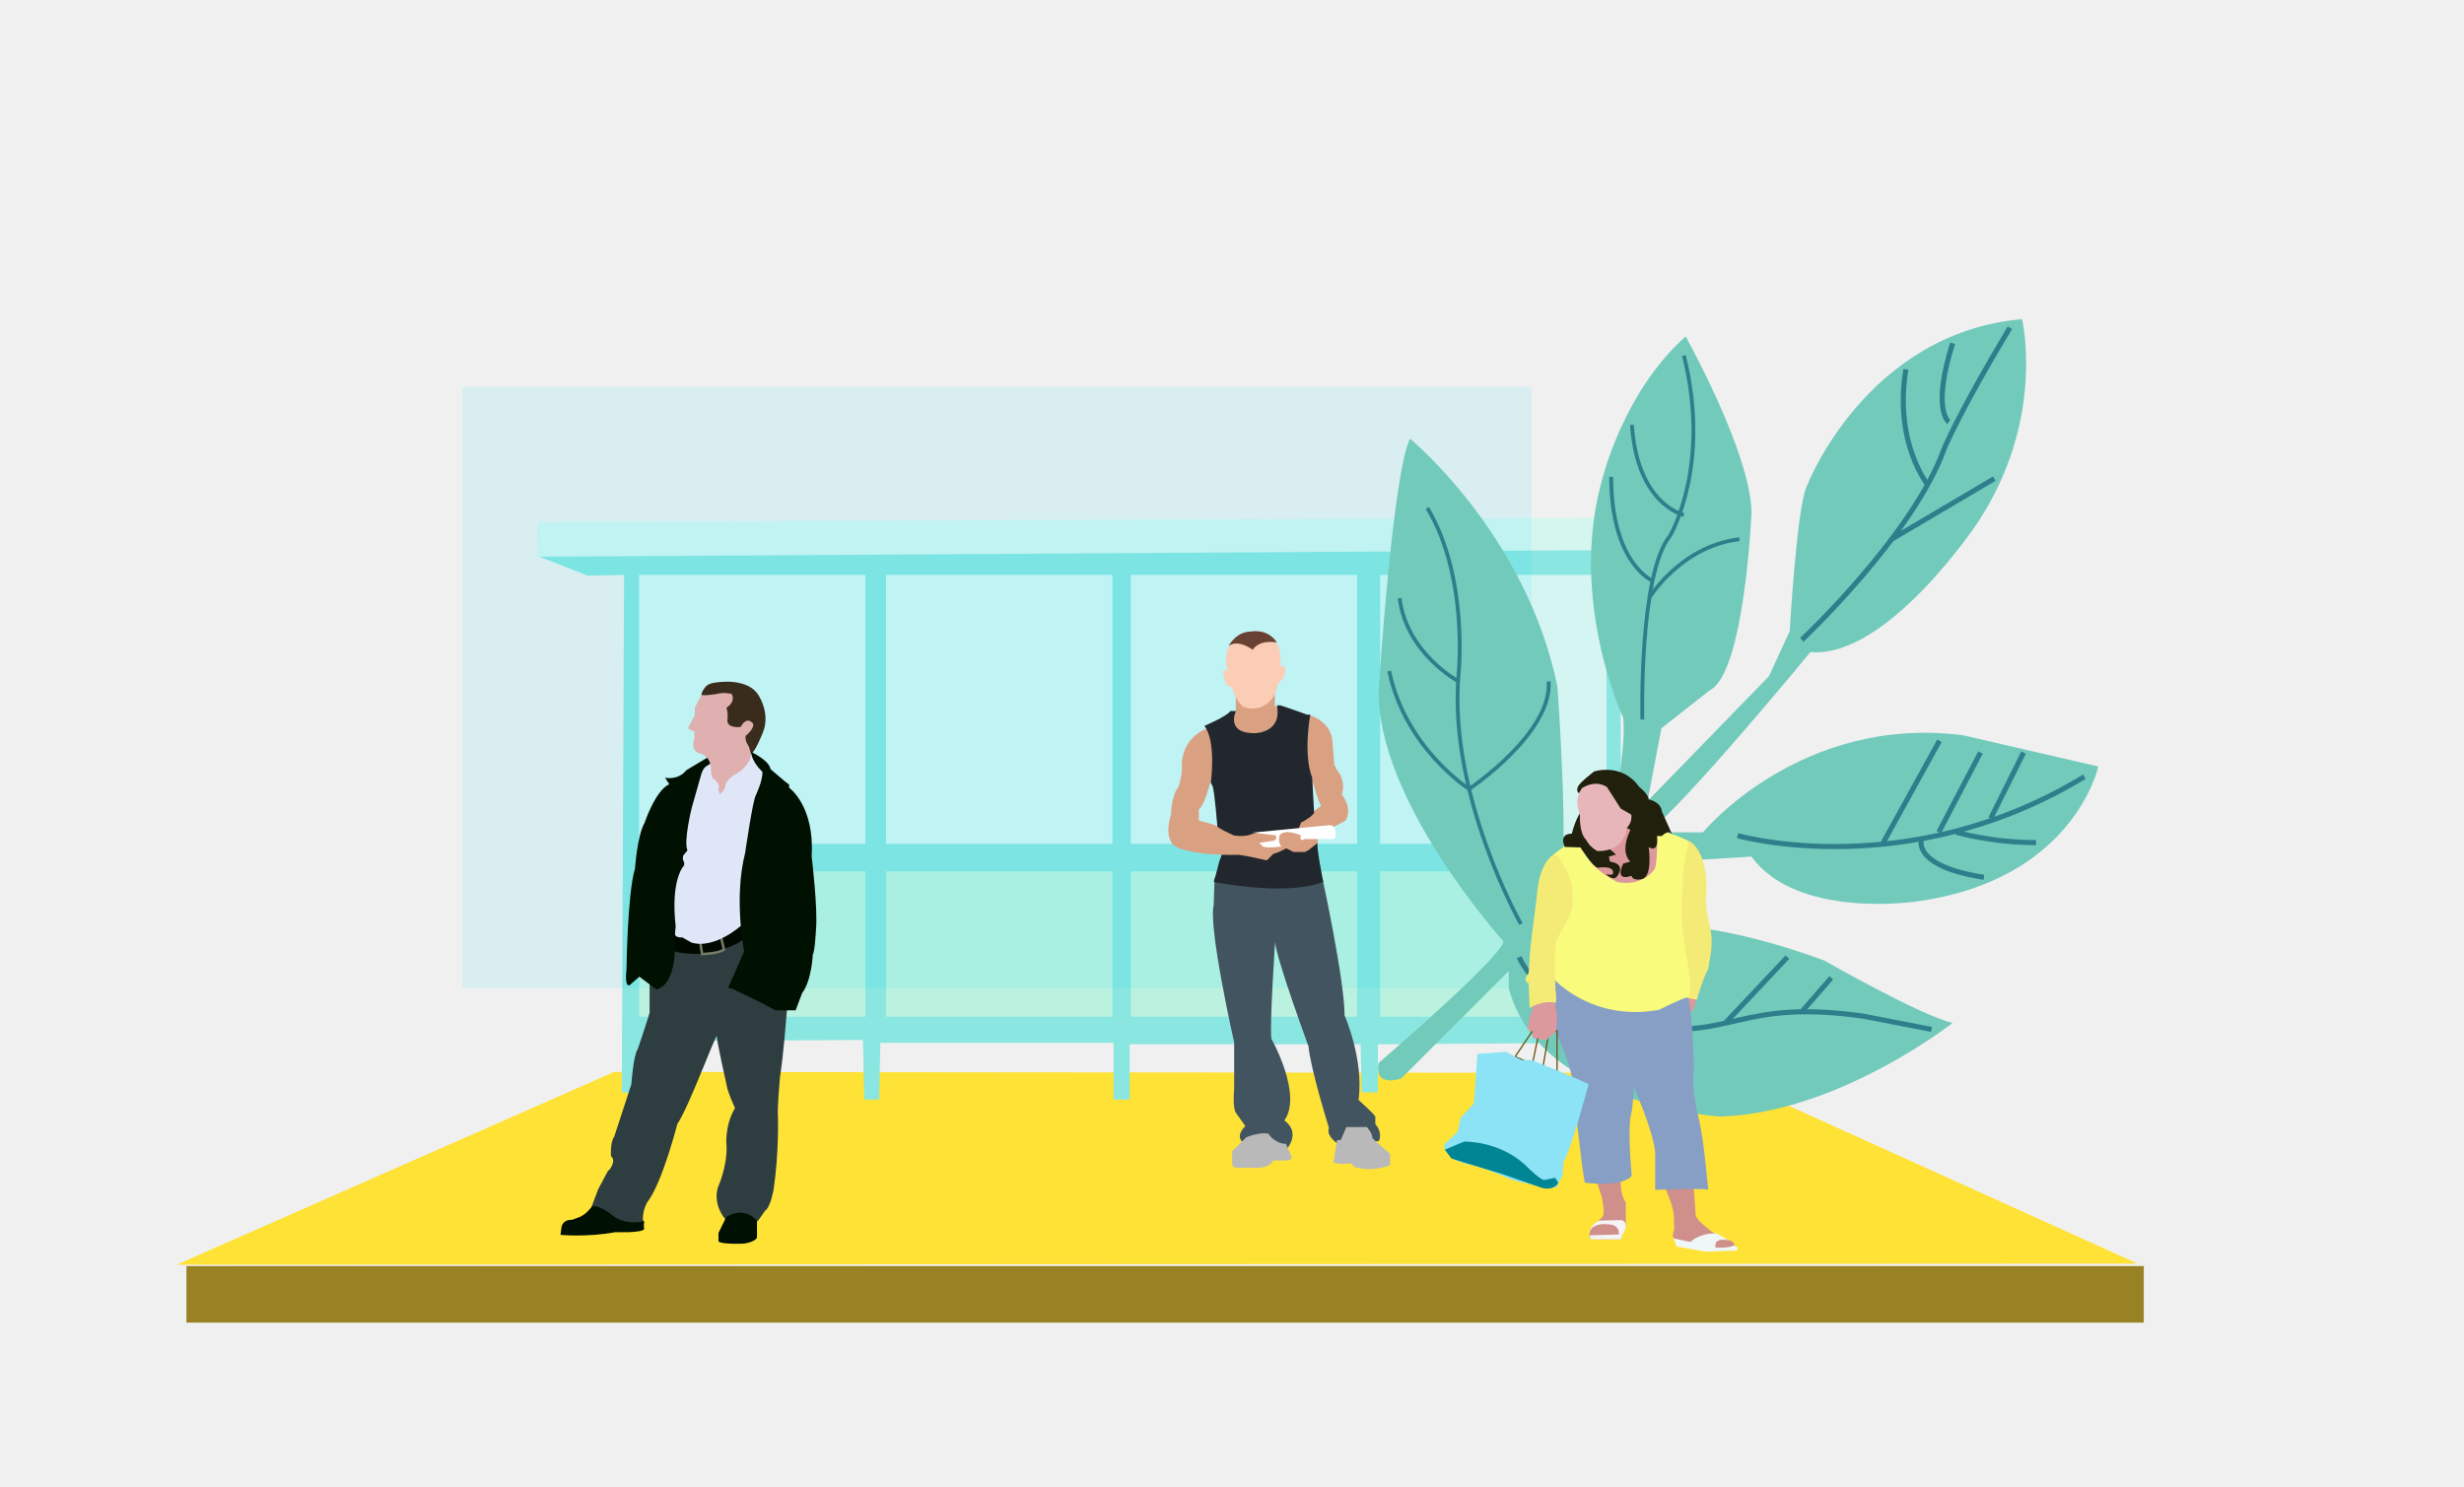
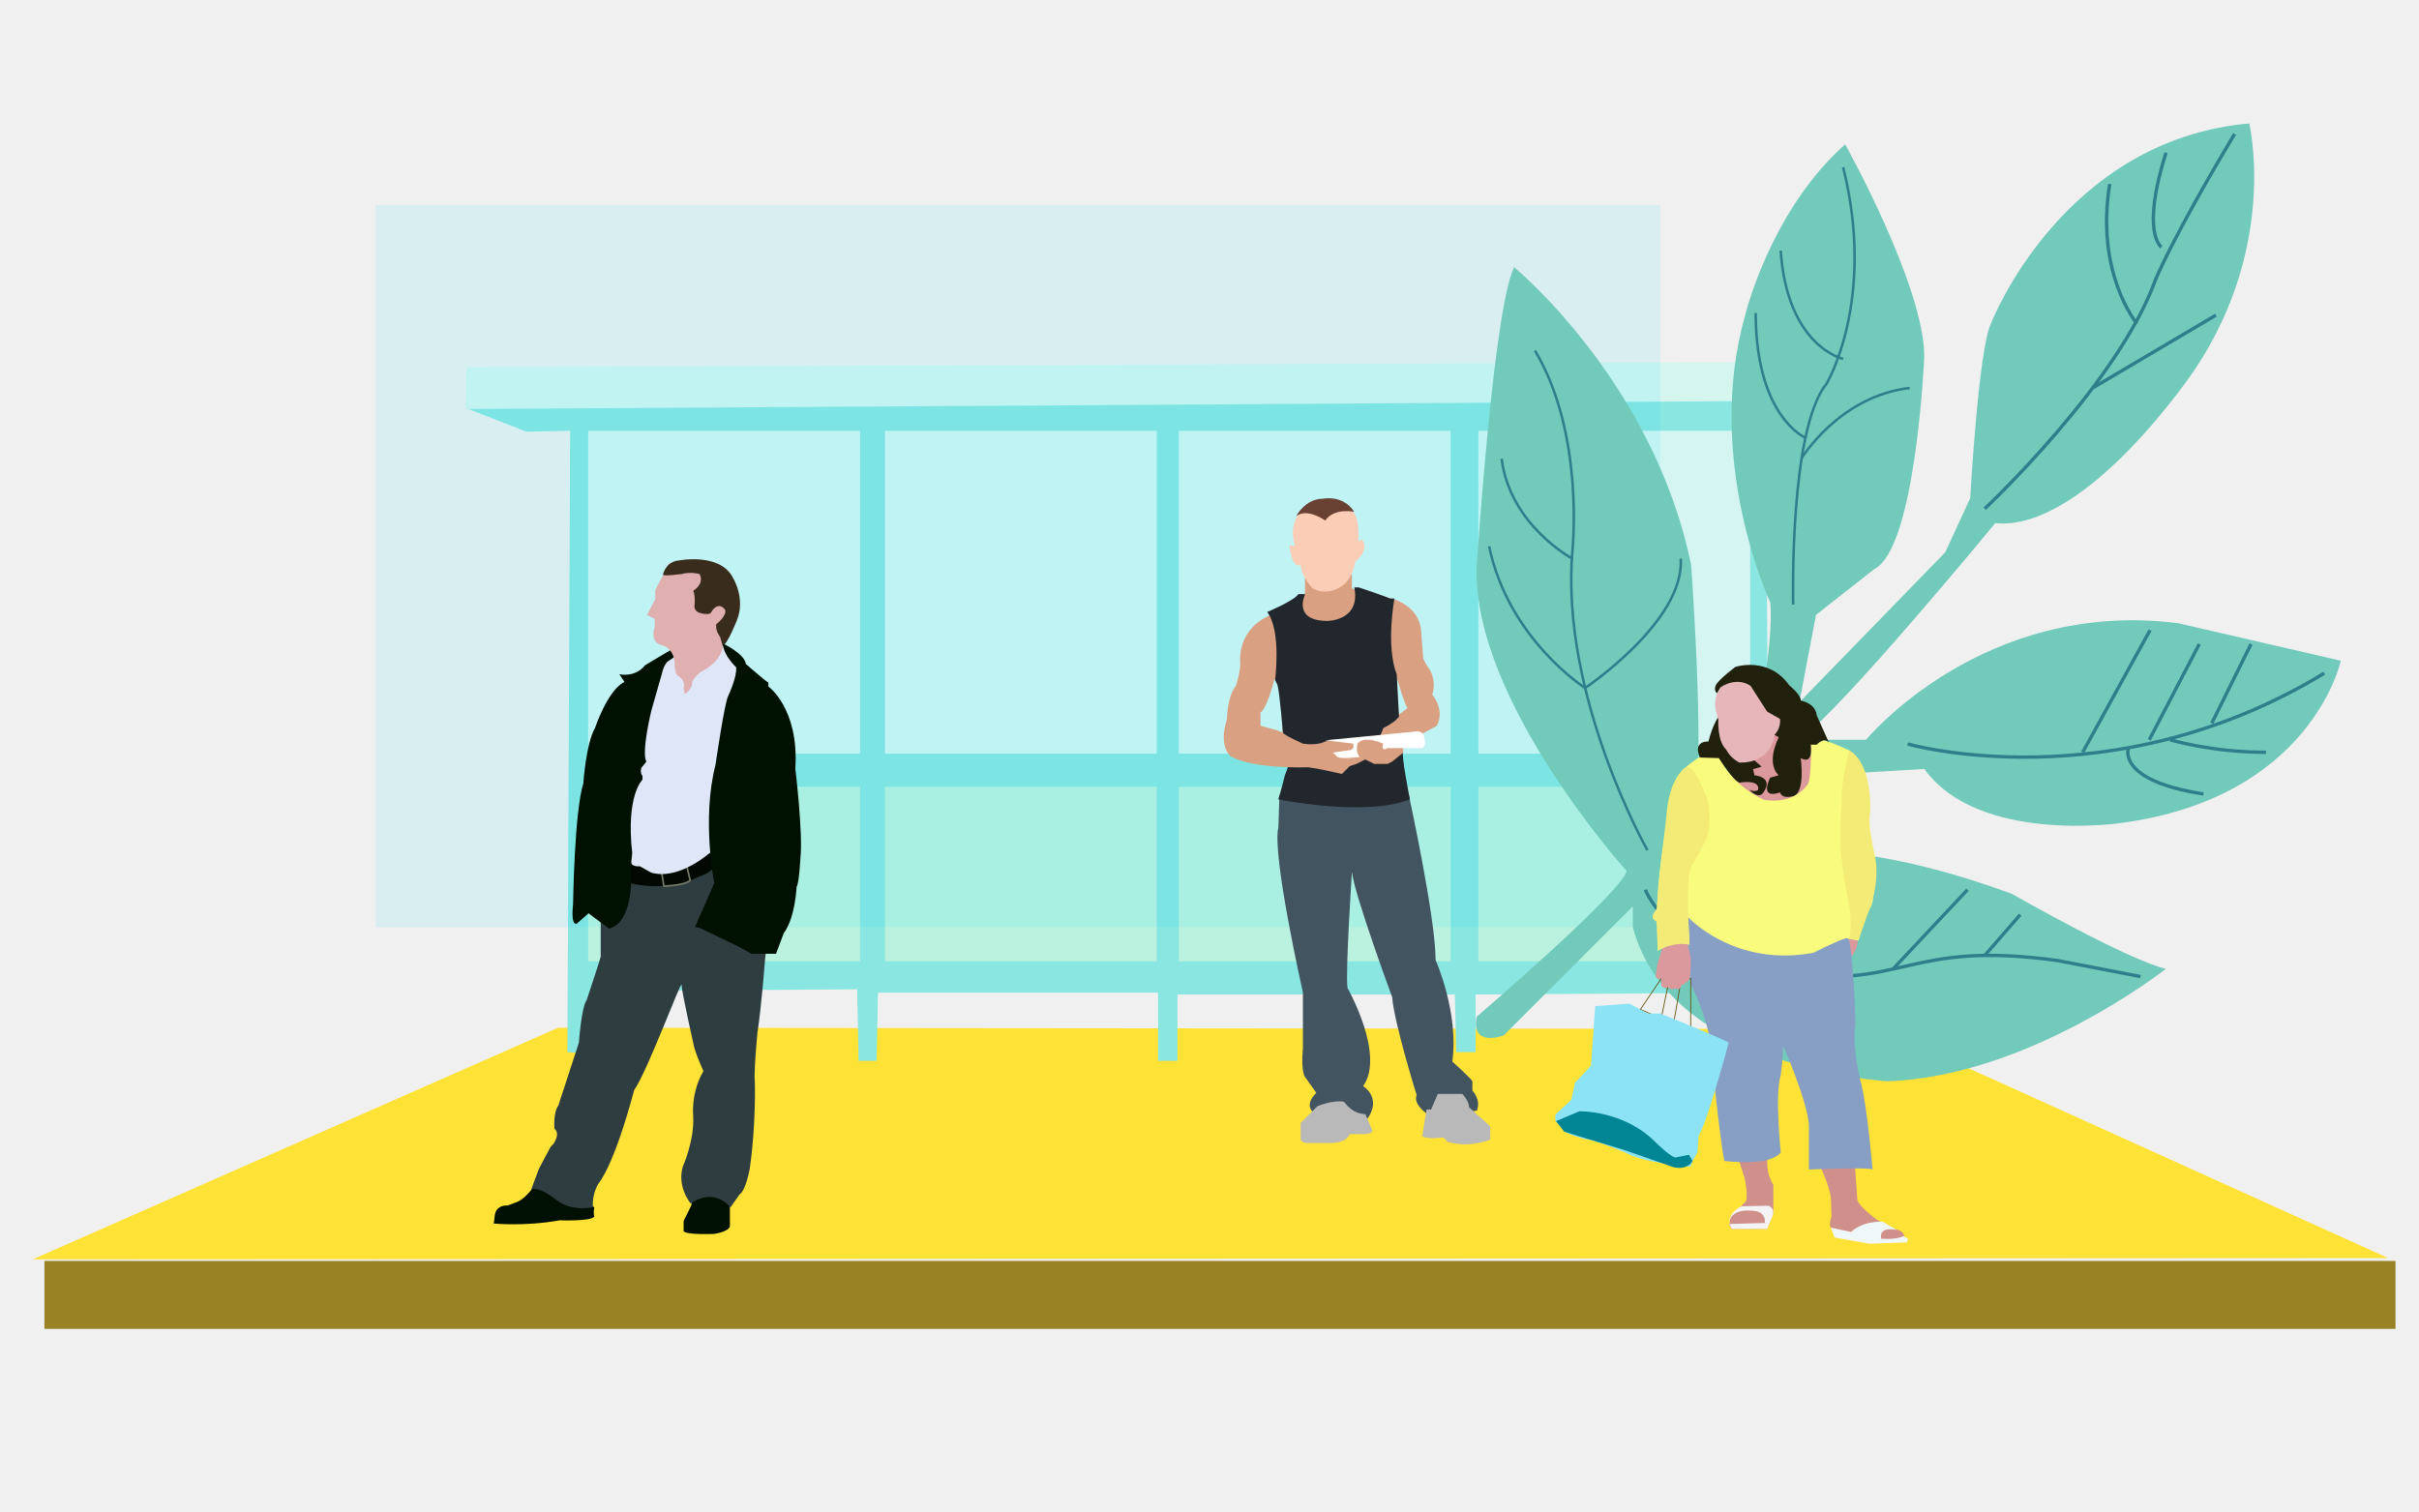
- <svg xmlns="http://www.w3.org/2000/svg" version="1.1" id="Layer_1" x="0px" y="0px" viewBox="0 0 1939 1170" style="enable-background:new 0 0 1939 1170;" xml:space="preserve">
+ <svg xmlns="http://www.w3.org/2000/svg" version="1.1" id="Layer_1" x="0px" y="0px" viewBox="0 0 2880 1800" style="enable-background:new 0 0 2880 1800;" xml:space="preserve">
  <style type="text/css">
- 	.st0{fill:#FFE236;}
- 	.st1{fill:#998223;}
- 	.st2{fill:#8AE6E0;}
- 	.st3{fill:#D5F5F3;}
- 	.st4{fill:#BBF2DF;}
- 	.st5{fill:#D5F5EF;}
- 	.st6{opacity:0.1;fill:#00DDFF;}
- 	.st7{fill:#72CABB;}
- 	.st8{fill:none;stroke:#2F7E8C;stroke-width:3;stroke-miterlimit:10;}
- 	.st9{fill:none;stroke:#2F7E8C;stroke-width:4;stroke-miterlimit:10;}
- 	.st10{fill:#425460;}
- 	.st11{fill:#21272D;}
- 	.st12{fill:#DAA082;}
- 	.st13{fill:#FCCDB6;}
- 	.st14{fill:#684133;}
- 	.st15{fill:#FFFFFF;}
- 	.st16{fill:#B9B9B9;}
- 	.st17{fill:#DC999D;}
- 	.st18{fill:#CF8F8B;}
- 	.st19{fill:#F4F3F6;}
- 	.st20{fill:#EFF7F8;}
- 	.st21{fill:#879FC4;}
- 	.st22{fill:none;stroke:#60510D;stroke-miterlimit:10;}
- 	.st23{fill:#F9FB7D;}
- 	.st24{fill:#20200C;}
- 	.st25{fill:#E7B6BA;}
- 	.st26{fill:#8BE3F5;}
- 	.st27{fill:#008595;}
- 	.st28{fill:#F3EB75;}
- 	.st29{fill:#001002;}
- 	.st30{fill:#2E3E40;}
- 	.st31{fill:#000800;}
- 	.st32{fill:none;stroke:#757B67;stroke-width:2;stroke-miterlimit:10;}
- 	.st33{fill:#DFE6F7;}
- 	.st34{fill:#001001;}
- 	.st35{fill:#E0AFAF;}
- 	.st36{fill:#392C1C;}
- 	.st37{fill:none;stroke:#0C0B01;stroke-miterlimit:10;}
- 	.st38{opacity:0.87;fill:#00DDFF;}
- 	.st39{fill:#8C8C8C;}
- 	.st40{fill:#4E2E7A;}
- 	.st41{fill:#F9B50F;}
- 	.st42{fill:#999999;}
- 	.st43{fill:#4FDB70;}
- 	.st44{fill:none;stroke:#F9B50F;stroke-width:5;stroke-miterlimit:10;}
- 	.st45{fill:#FC516A;}
- 	.st46{fill:#3A2227;}
- 	.st47{fill:none;stroke:#4E2E7A;stroke-width:3;stroke-miterlimit:10;}
- 	.st48{fill:#6B6B6B;}
- 	.st49{fill:#296D37;}
- 	.st50{fill:#AB8FD8;}
+ 	.st0{fill:none;stroke:#0C0B01;stroke-miterlimit:10;}
+ 	.st1{opacity:0.87;fill:#00DDFF;}
+ 	.st2{fill:#8C8C8C;}
+ 	.st3{fill:#FFFFFF;}
+ 	.st4{fill:#4E2E7A;}
+ 	.st5{fill:#F9B50F;}
+ 	.st6{fill:#999999;}
+ 	.st7{fill:#4FDB70;}
+ 	.st8{fill:none;stroke:#F9B50F;stroke-width:5;stroke-miterlimit:10;}
+ 	.st9{fill:#FC516A;}
+ 	.st10{fill:#3A2227;}
+ 	.st11{fill:none;stroke:#4E2E7A;stroke-width:3;stroke-miterlimit:10;}
+ 	.st12{fill:#6B6B6B;}
+ 	.st13{fill:#296D37;}
+ 	.st14{fill:#AB8FD8;}
+ 	.st15{fill:#FFE236;}
+ 	.st16{fill:#998223;}
+ 	.st17{fill:#8AE6E0;}
+ 	.st18{fill:#D5F5F3;}
+ 	.st19{fill:#BBF2DF;}
+ 	.st20{fill:#D5F5EF;}
+ 	.st21{opacity:0.1;fill:#00DDFF;}
+ 	.st22{fill:#72CABB;}
+ 	.st23{fill:none;stroke:#2F7E8C;stroke-width:3;stroke-miterlimit:10;}
+ 	.st24{fill:none;stroke:#2F7E8C;stroke-width:4;stroke-miterlimit:10;}
+ 	.st25{fill:#425460;}
+ 	.st26{fill:#21272D;}
+ 	.st27{fill:#DAA082;}
+ 	.st28{fill:#FCCDB6;}
+ 	.st29{fill:#684133;}
+ 	.st30{fill:#B9B9B9;}
+ 	.st31{fill:#DC999D;}
+ 	.st32{fill:#CF8F8B;}
+ 	.st33{fill:#F4F3F6;}
+ 	.st34{fill:#EFF7F8;}
+ 	.st35{fill:#879FC4;}
+ 	.st36{fill:none;stroke:#60510D;stroke-miterlimit:10;}
+ 	.st37{fill:#F9FB7D;}
+ 	.st38{fill:#20200C;}
+ 	.st39{fill:#E7B6BA;}
+ 	.st40{fill:#8BE3F5;}
+ 	.st41{fill:#008595;}
+ 	.st42{fill:#F3EB75;}
+ 	.st43{fill:#001002;}
+ 	.st44{fill:#2E3E40;}
+ 	.st45{fill:#000800;}
+ 	.st46{fill:none;stroke:#757B67;stroke-width:2;stroke-miterlimit:10;}
+ 	.st47{fill:#DFE6F7;}
+ 	.st48{fill:#001001;}
+ 	.st49{fill:#E0AFAF;}
+ 	.st50{fill:#392C1C;}
</style>
-   <polygon class="st0" points="1682.2,994.6 139,995.4 483.2,843.7 1350.5,844.5 " />
-   <rect x="146.7" y="996.5" class="st1" width="1540.3" height="44.5" />
  <g>
-     <polygon class="st2" points="423.4,413 1340.1,407.3 1340.1,432.5 1301.9,451.9 1274.7,451.9 1276.9,859.7 1266,859.7    1265.1,820.8 1084.3,821.9 1084.3,859.7 1071.6,859.7 1070.7,821.9 889,821.9 889,865.4 876.3,865.4 876.3,820.8 692.8,820.8    691.9,865.4 680.1,865.4 679.1,818.5 504.7,819.6 504.7,860.8 489.3,859.7 491.1,452.5 462.5,453.1 423,437.6  " />
-     <rect x="502.9" y="452.5" class="st3" width="178.1" height="211.6" />
-     <rect x="697.3" y="452.5" class="st3" width="178.1" height="211.6" />
-     <rect x="889.9" y="452.5" class="st3" width="178.1" height="211.6" />
-     <rect x="1086.1" y="452.5" class="st3" width="178.1" height="211.6" />
-     <rect x="502.9" y="685.8" class="st4" width="178.1" height="114.4" />
-     <rect x="697.3" y="685.8" class="st4" width="178.1" height="114.4" />
-     <rect x="889.9" y="685.8" class="st4" width="178.1" height="114.4" />
-     <rect x="1086.1" y="685.8" class="st4" width="178.1" height="114.4" />
-     <polygon class="st5" points="423.4,410.8 422.5,438.2 1340.1,432.5 1340.1,407.3  " />
-   </g>
-   <rect x="363.7" y="304.5" class="st6" width="841.5" height="473.4" />
-   <g>
-     <path class="st7" d="M1085,836.5c0,0,95.5-81.9,98.2-95.5c0,0-101-111.9-98.2-199.2c0,0,10.9-169.2,24.6-196.5   c0,0,91.4,75,116,195.1c0,0,10.9,150.1,0,158.3c0,0,27.3-21.8,40.9-40.9c0,0,13.6-65.5,10.9-92.8c0,0-43.7-92.8-16.4-188.3   c0,0,16.4-68.2,65.5-111.9c0,0,51.8,92.8,51.8,139.2c0,0-5.5,125.5-32.7,139.2l-38.2,30l-10.9,57.3l95.5-98.2l16.4-35.5   c0,0,5.5-98.2,13.6-114.6c0,0,46.4-120.1,169.2-131c0,0,19.1,79.1-35.5,161c0,0-70.9,106.4-131,101c0,0-101,122.8-128.3,141.9h43.7   c0,0,76.4-92.8,204.7-76.4l106.4,24.6c0,0-19.1,90.1-144.6,106.4c0,0-92.8,13.6-128.3-35.5l-90.1,5.5l-70.9,51.8l2.7,13.6   c0,0,60-46.4,215.6,10.9c0,0,76.4,43.7,101,49.1c0,0-90.1,70.9-182.8,73.7c0,0-141.9-8.2-166.5-101v-13.6l-84.6,84.6   C1102.7,848.8,1080.9,856.9,1085,836.5z" />
-     <path class="st8" d="M1196.9,727.3c0,0-57.3-101-49.1-196.5c0,0,8.2-76.4-24.6-131" />
-     <path class="st8" d="M1147.8,536.3c0,0-40.9-21.8-46.4-65.5" />
-     <path class="st8" d="M1093.2,528.1c12.6,60.8,62.9,92.9,62.9,92.9s65.4-43.8,62.6-84.7" />
-     <path class="st8" d="M1292.4,566.3c0,0-2.7-114.6,21.8-144.6c0,0,32.7-54.6,10.9-141.9" />
-     <path class="st8" d="M1325.1,405.3c0,0-36.6-7.7-40.9-70.9" />
-     <path class="st8" d="M1300.6,457.2c0,0-32.7-13.6-32.7-81.9" />
-     <path class="st8" d="M1297.7,470.8c0,0,24.7-40.9,71.1-46.4" />
-     <path class="st9" d="M1417.9,503.6c0,0,87.3-81.9,111.9-150.1c0,0,10.9-27.3,51.8-95.5" />
-     <path class="st9" d="M1517.5,382.1c0,0-27.3-32.7-17.7-91.4" />
-     <path class="st9" d="M1533.6,332.1c0,0-13.6-9.2,3-61.9" />
-     <line class="st9" x1="1488.6" y1="424.4" x2="1569.4" y2="376.7" />
-     <path class="st9" d="M1367.4,657.7c0,0,133.7,38.2,272.9-46.4" />
-     <line class="st9" x1="1482" y1="663.2" x2="1526.2" y2="583.1" />
-     <line class="st9" x1="1525.7" y1="655" x2="1558.5" y2="592.3" />
-     <line class="st9" x1="1592.4" y1="592.3" x2="1566.6" y2="644.1" />
-     <path class="st9" d="M1512.1,660.2c0,0-8.4,21.4,49.1,30.3" />
-     <path class="st9" d="M1539.4,655c0,0,27.3,8.2,62.8,8.2" />
-     <path class="st9" d="M1195.5,753.3c0,0,16.4,43.7,92.8,54.6s79.1-21.8,177.4-8.2l54.3,10.5" />
-     <line class="st9" x1="1357.7" y1="805.2" x2="1406.6" y2="753.3" />
-     <line class="st9" x1="1417.9" y1="796.3" x2="1441.1" y2="769.6" />
-   </g>
-   <g>
-     <path class="st10" d="M955.8,691.1h84.8c0,0,17.5,80.4,17.5,108.2c0,0,15.3,34.4,11,66.5c0,0,13.2,11.7,13.2,13.2v5.8   c0,0,5.8,5.8,2.9,13.2l-29.2,4.4c0,0-13.2-7.3-10.2-14.6c0,0-14.6-46.8-16.1-64.3c0,0-24.8-67.3-26.3-81.9c0,0-4.4,65.8-2.9,76   c0,0,24.8,43.9,10.2,64.3c0,0,14.6,8.8,0,24.9l-16.1-10.2l-16.1,2.9c0,0-7.3-4.4,1.5-13.2l-7.3-10.2c0,0-2.9-2.9-1.5-19v-36.6   c0,0-20.5-90.6-16.1-108.2L955.8,691.1z" />
-     <path class="st11" d="M962.4,669.2c0,0-1.5,5.8-2.9,8.8c0,0-2.9,11.7-4.4,16.1c0,0,57,11.7,86.2,0c0,0-5.8-29.2-4.4-30.7   L962.4,669.2z" />
-     <path class="st12" d="M1055.9,625.4c2.9-8.8-1.5-16.1-1.5-16.1c-1.5-1.5-4.4-7.3-4.4-7.3l-1.5-19c-1.5-16.1-19-20.5-19-20.5   l-21.9-5.8c-4.4,0-4.4-1.5-4.4-1.5v-8.8l-30.7,1.5v11.7l-2.9,2.9l-21.9,11.7c-20.5,10.2-17.5,30.7-17.5,30.7   c0,5.8-2.9,14.6-2.9,14.6c-5.8,7.3-5.8,21.9-5.8,21.9c-5.8,17.5,2.2,24.1,2.2,24.1c14.6,8.8,51.2,7.3,51.2,7.3l8.8,1.5l13.2,2.9   l5.1-5.1l4.4-1.5l5.8-2.9l5.8,2.9h8.8l2.9-1.5l7.3-5.8v-5.8l21.9-11.7C1064.7,635.6,1055.9,625.4,1055.9,625.4z M943.4,645.8v-2.9   V637c4.4-2.9,8.8-20.5,8.8-20.5s1.5-4.4,2.9,1.5c1.5,5.8,2.9,32.2,2.9,32.2C955.1,648.7,943.4,645.8,943.4,645.8z M1034,638.5   c0,0-1.5-21.9-1.5-24.9c0,0,5.8,20.5,7.3,20.5L1034,638.5z" />
-     <path class="st13" d="M969.7,540.6c0,0-5.8,2.9-7.3-13.2l3.7,0.7c0,0-8.8-23.4,17.5-30.7c0,0,19-2.9,23.4,14.6c0,0,1.5,10.2,0,13.2   l2.9-1.5c0,0,5.8,5.8-4.4,14.6c0,0-1.5,13.2-11.7,17.5c0,0-7.3,4.4-16.1,0C977.7,555.9,970.4,548.6,969.7,540.6z" />
-     <path class="st14" d="M966.8,508.5c0,0,5.8-11.4,17.5-11.4c0,0,13.2-2.9,20.5,8.6c0,0-13.2-2.9-19,5.7   C985.8,511.3,974.1,502.7,966.8,508.5z" />
-     <path class="st11" d="M947.8,571.3c0,0,17.5-7.3,20.5-11.7h4.4c0,0-8.8,17.5,14.6,17.5c0,0,21.9,0,17.5-21.9h2.9   c0,0,17.5,5.8,20.5,7.3h2.9c0,0-5.8,30.7,1.5,49.7l1.5,27.8l-2.9,2.9l-4.4,2.9l-2.9,1.5l-2.9,7.3H996l-10.2,1.5   c0,0-4.4,2.9-14.6,1.5c0,0-13.2-5.8-13.2-7.3c0,0-2.2-27-3.7-31.4l-1.5-2.9C952.9,615.8,957.3,583.7,947.8,571.3z" />
-     <path class="st15" d="M985.8,655.3l59.9-5.8c0,0,5.1-0.7,5.1,5.1c0,0,1.5,4.4-1.5,5.8h-22.7c0,0-4.4,2.9-2.9-2.9   c0,0-12.4-5.8-16.8,0c0,0-1.5,5.8,1.5,8.8c0,0-11.7,1.5-14.6,0l-2.9-2.9l10.2-1.5c0,0,4.4,0,2.9-4.4L985.8,655.3z" />
-     <path class="st16" d="M1049.3,914.8l2.9-17.5h2.9l4.4-10.2h16.1c0,0,4.4,4.4,4.4,8.8l13.9,12.4v8.8c0,0-13.2,5.8-27.8,1.5l-2.9-2.9   C1063.2,915.6,1053,917,1049.3,914.8z" />
-     <path class="st16" d="M980.6,895.2c0,0,10.2-4.4,17.5-2.9c0,0,5.1,8,13.9,8l4.4,10.2c0,0,1.5,2.9-5.8,2.9h-8.8   c0,0-1.5,5.8-13.2,5.8h-14.6c0,0-4.4,0-4.4-2.9v-10.2L980.6,895.2z" />
-   </g>
-   <path class="st17" d="M1253.7,657l47.3-9.6l12.8,31.3c0,0-18.9,21.3-39.7,16.4c0,0-16-7.2-20.9-14.4l-12-19.3L1253.7,657z" />
-   <path class="st17" d="M1334.8,785.3l-10.4-3.2l-2.4,14.4l6.4,2.4C1328.3,799,1334.8,795,1334.8,785.3z" />
-   <g>
-     <path class="st18" d="M1252.5,917.3l8,24.9c0,0,3.2,14.4,0,16l-9.2,9.2l-0.8,5.6l1.6,2.4h23.3l1.6-4l2.4-6.4v-18.5   c0,0-4-5.6-4-14.4v-18.5L1252.5,917.3z" />
-     <path class="st19" d="M1250.5,972.1c0,0-0.8-7.4,8.2-11.4l17.6-0.4c0,0,4.9,1.6,2.5,7.4l-1.7,3.9l-3.2,0.2c0,0,1.6-8.2-9-8.2   C1264.8,963.5,1250.9,961.9,1250.5,972.1z" />
-     <polygon class="st19" points="1250.5,972.3 1277,971.5 1275.4,975.5 1252.1,975.5  " />
-   </g>
-   <g>
-     <path class="st18" d="M1305.1,929l4,3.2c0,0,7.2,15.2,8,23.3l0.4,12.4c0,0-2.4,4.8,0,7.2l13.6,3.2l20.9,5.6c0,0,12-0.8,12.8-2.4   c0,0,1.6-4-4.8-5.6l-4-1.6l-8.8-4.8c0,0-11.2-8-12.8-12.8l-1.6-23.3L1305.1,929z" />
-     <path class="st20" d="M1330.3,977.5c0,0,6-6.8,20.5-6.8l9.6,5.6c0,0-12-3.2-10.4,5.6c0,0,9.6,0.8,14.4-1.6l3.2,1.6l-0.8,2.4   l-22.5,0.8h-2.4l-22.5-4l-2.4-6.4L1330.3,977.5z" />
-   </g>
-   <path class="st21" d="M1222,766.9l3.2,48.1c0,0,12,23.3,12.8,40.9c0,0,6.8,65.4,9.2,75c0,0,29.7,4,36.9-5.6c0,0-4-38.5,0-50.6  c0,0,1.6-11.2,1.6-19.3c0,0,15.2,34.5,16.8,51.4v29.7c0,0,40.1-1.6,41.7,0c0,0-3.2-38.5-7.2-55.4c0,0-6.4-22.5-4-40.1  c0,0-0.8-42.5-4.8-57.8l-2.4-7.2L1222,766.9z" />
-   <polygon class="st22" points="1192.3,831.7 1206,811.4 1218.8,813 1214,841.1 " />
-   <polygon class="st22" points="1210.8,813.8 1205.2,841.1 1225.3,848.3 1225.3,811.4 " />
-   <path class="st17" d="M1206.4,784.5v4v4c0,0-4,10.4-4,17.7c0,0,0.4,2,3.6,1.2v4.8c0,0,1.6,2.4,4,0.8c0,0,2.4,2.4,4.8,0.8  c0,0,4,1.6,4-1.6c0,0,4.8-2.4,5.6-4.8c0.8-2.4,0.8-11.2,0.8-11.2s0-4.8-1.6-8.8l-0.8-7.2v-4.8L1206.4,784.5z" />
-   <path class="st23" d="M1240.1,661c0,0-22.5,11.2-24.9,21.7c0,0-5.2,17.3-7.6,39.7c0,0-6.4,36.1-3.2,51.4l-0.8,19.3  c0,0,15.2-8.8,20.9-6.4l-1.2-15.6c0,0,30.1,33.3,82.2,23.7c0,0,17.6-8.8,21.7-9.6l8,1.6l4.8-17.7c0,0,4.8-4,4.8-11.2  c0,0,3.2-14.4,0-28.9c0,0-4-15.2-3.2-26.5c0,0,2.1-23.5-12.4-40.4c0,0-17.1-8.4-25.1-8.4c0,0,0.6,29.5-2.7,31.1c0,0-8,12.8-28.1,9.6  c0,0-23.3-9.6-30.5-31.3L1240.1,661z" />
-   <path class="st24" d="M1250.5,633.7c0,0-8,0.8-13.6,22.5c0,0-10.4-0.8-5.6,10.4l12.4,0.4c0,0,9.6,15.2,13.6,16c0,0,13.6-2.4,12,4.8  c0,0-1.6,1.6-5.6,0c0,0,6.4,7.2,9.6,0.8c0,0,6.4-8.8-6.4-10.4l-0.8-4l5.6-1.6l-6.4-5.6L1250.5,633.7z" />
-   <path class="st25" d="M1245.3,619.6c0,0-6.4,8-3.2,17.7l1.2,4.4c0,0-0.8,13.6,4.8,19.3c0,0-0.2-0.2,1.6,2.4c0,0,1.8,3.3,7.2,6.4  c0,0,20.1,2,23.3-18.1c0,0,4-1.6,4-8.8v-1.6l-4.8-3.6l-3.2-1.2C1276.2,636.5,1274.6,604.8,1245.3,619.6z" />
-   <path class="st24" d="M1241.7,619.2c1.6-3.6,12.8-12,12.8-12s21.7-7.2,35.3,12c0,0,7.6,6,7.6,10c0,0,9.6,1.6,10.4,9.6l8.2,18.2  c0,0-2.4-4.8-8.2,1h-4c0,0,2.4,13.6-6.4,8.8c0,0,3.2,22.5-4.8,24.9c0,0-7.2,2.4-8.8-2.4c0,0-13.6,5.6-6.4-9.6l5.6-1.6  c0,0-8.8-6.4,0-24.9l-2.8-1.6c0,0,4.4-4,3.6-10.4l-8.4-4.8l-10.8-16.9c0,0-8-6.4-19.7,0.8l-2.4,4  C1242.5,624.5,1240.1,622.9,1241.7,619.2z" />
-   <path class="st26" d="M1162.7,829.5l22.5-1.6l12,6.4h8c0,0,44.1,17.7,44.9,19.3c0,0-14.8,55-19.7,60.6l-0.8,11.2l-3.2,5.6l-1.2,3.6  l-5.2-0.4c0,0-26.5-2.4-37.7-8.8c0,0-20.9-8.8-26.5-8.8c0,0-12-3.2-13.6-5.6l-5.6-6.4v-4l10.4-9.6l2.4-11.2l10.4-11.2L1162.7,829.5z  " />
-   <path class="st27" d="M1137,904.9l15.2-6.4c0,0,28.9-0.8,49.7,20.1c0,0,11.6,11.6,14,10l8-1.6l2.4,4c0,0-3.2,6.4-12.8,4l-32.1-11.2  c0,0-32.1-9.6-39.3-12L1137,904.9z" />
-   <path class="st28" d="M1223.7,770.9c0,0-0.8-28.9,1.6-32.1c0,0,7.2-12,10.4-19.3c3.2-7.2,1.6-21.7,0.8-24.9c0,0-8-21.7-12.8-21.7  h-1.6c0,0-11.2,6.4-12.8,32.9l-3.2,26.5l-3.2,33.7c0,0-5.6,5.6,0,8l0.8,19.3c0,0,9.6-6.4,20.9-4" />
-   <path class="st28" d="M1329.2,661.9c0,0-6.5,24.7-4.9,35.1c0,0-2.4,19.3,0,36.9c0,0,1.6,14.4,4,24.9c0,0,4,21.7,0,26.5h7.2l5.6-16  c0,0,8.8-19.3,4.8-38.5c0,0-4.8-19.3-3.2-27.3C1342.8,703.5,1345.3,671.6,1329.2,661.9z" />
-   <g>
-     <path class="st29" d="M467.7,946.7c0,0-4.2,7.6-10.9,10.9l-6.7,2.5c0,0-7.6-0.8-8.4,6.7c-0.8,7.6-0.8,5.1-0.8,5.1   s20.6,2.1,43.4-2.1c0,0,21,0.8,22.7-2.5c0,0-0.8-1.7,0-5.9l-21-15.2L467.7,946.7z" />
-     <path class="st29" d="M570.4,960.2l1.7-9.3l10.1-5.9l7.6,1.7l5.9,13.5v13.5c0,0,0,3.4-10.1,5.1c0,0-17.7,0.8-20.2-1.7v-6.7   L570.4,960.2z" />
-     <path class="st30" d="M521.6,733.7l13.5,3.4h6.7c0,0,9.3,8.4,32,0c0,0,11.8-7.6,12.6-9.3l17.3,0.4h13.5l5.1,51.4l-2.5,11.8   l-0.8,6.7c0,0-2.5,32.8-5.1,48.8c0,0-2.5,26.1-1.7,32.8c0,0,0.8,27.8-3.4,56.4c0,0-2.5,14.3-6.7,16.8l-5.9,8.4   c0,0-10.1-13.5-26.1-2.5c0,0-9.3-10.9-5.1-24.4c0,0,7.6-16.8,6.7-32.8c0,0-1.7-15.2,6.7-29.5c0,0-5.9-12.6-6.7-18.5   c0,0-7.6-33.7-7.6-37.9s-21.9,55.6-31.1,69c0,0-11.8,46.3-23.6,61.5c0,0-4.2,6.7-3.4,15.2c0,0-14.3,3.4-24.4-5.1   c0,0-10.1-8.4-16-6.7l5.1-13.5l7.6-14.3l1.7-1.7c0,0,5.1-6.7,0.8-10.1c0,0-0.8-10.9,2.5-15.2l13.5-41.3c0,0,1.7-23.6,5.1-27.8   c0,0,9.3-27.8,9.3-28.6c0-0.8,0-34.5,0-34.5L521.6,733.7z" />
+     <polygon class="st15" points="2843.3,1498.2 39,1499.7 664.5,1223.9 2240.5,1225.4  " />
+     <rect x="52.9" y="1501.6" class="st16" width="2799.1" height="80.9" />
    <g>
-       <path class="st31" d="M526.7,734.5l9.3-1.7c0,0,2.2,11.2,15.1,9.3c2.2-0.3,4.5-0.9,7.2-1.7c0,0,17.7-5.9,20.2-9.3l10.5-5.5v10.9    l-8.4,5.9c0,0-16.8,7.6-20.2,7.6c0,0-19.4,2.5-31.1-1.7l-9.3-0.8v-5.9V740L526.7,734.5z" />
-       <path class="st32" d="M551.1,742.1l1.4,8.8c0,0,13.9-0.4,17.2-3.7l-2.4-10C567.3,737.1,561.2,739.6,551.1,742.1z" />
+       <polygon class="st17" points="555.8,441.3 2221.6,430.9 2221.6,476.7 2152.2,512 2102.7,512 2106.8,1252.9 2087,1252.9     2085.4,1182.2 1756.8,1184.3 1756.8,1252.9 1733.7,1252.9 1732.1,1184.3 1401.9,1184.3 1401.9,1263.3 1378.8,1263.3     1378.8,1182.2 1045.3,1182.2 1043.7,1263.3 1022.2,1263.3 1020.5,1178.1 703.6,1180.2 703.6,1255 675.5,1252.9 678.8,513     626.8,514.1 555,486   " />
+       <rect x="700.3" y="513" class="st18" width="323.6" height="384.5" />
+       <rect x="1053.6" y="513" class="st18" width="323.6" height="384.5" />
+       <rect x="1403.5" y="513" class="st18" width="323.6" height="384.5" />
+       <rect x="1760.1" y="513" class="st18" width="323.6" height="384.5" />
+       <rect x="700.3" y="937" class="st19" width="323.6" height="207.8" />
+       <rect x="1053.6" y="937" class="st19" width="323.6" height="207.8" />
+       <rect x="1403.5" y="937" class="st19" width="323.6" height="207.8" />
+       <rect x="1760.1" y="937" class="st19" width="323.6" height="207.8" />
+       <polygon class="st20" points="555.8,437.2 554.2,487.1 2221.6,476.7 2221.6,430.9   " />
    </g>
-     <path class="st33" d="M559.1,600.2c0,0-0.8,8.4,7.6,12.6c0,0,0.5,1.7,0.7,3.9c0.2,2.2,0.1,4.9-1.1,6.6c0,0,4.2-0.8,3.4-5.9   c0,0,1.7-5.9,7.6-8.4c0,0,10.9-7.6,11.8-13.5l0.8-1.7h2.5c0,0-0.8,3.4,5.9,10.9l1.7,3.4c0,0,0,7.6-3.4,12.6v7.6   c0,0-5.1,13.5-6.7,23.6c0,0-5.1,25.3-5.9,33.7c0,0-2.5,36.2-0.8,42.9c0,0-20.2,18.5-38.7,13.5l-7.6-4.2c0,0-6.7,0.8-5.9-4.2   l-10.9-25.3l10.9-58.9l15.2-23.6v-10.1l5.9-6.7l1.7-6.7L559.1,600.2z" />
-     <path class="st34" d="M557.8,595.6l1.7,5.1l-3.8,2.5c0,0-2.9,1.3-4.6,8.8l-6.7,23.6c0,0-6.7,26.9-3.4,33.7l-3.4,4.2   c0,0-0.8,3.4,0.8,5.1v2.5c0,0-10.9,10.1-6.7,48l-0.8,8.4c0,0,3.4,36.2-14.3,41.3l-13.5-10.1l-7.6,6.7c0,0-4.2,2.5-2.5-12.6   c0,0,0.8-60.6,6.7-79.1c0,0,1.7-26.1,7.6-36.2c0,0,8.4-25.3,19.4-30.3l-3.4-5.1c0,0,10.1,2.5,16.8-5.9L557.8,595.6z" />
+     <rect x="447.4" y="244.1" class="st21" width="1529.2" height="860.2" />
    <g>
-       <path class="st35" d="M556.1,539.2l-9.3,17.7v5.9l-5.5,10.5l5.1,2.5v5.1c0,0-3.4,9.3,3.4,11.8c0,0,9.7,1.3,9.7,13.1    c0,0,0,6.7,2.5,7.6c0,0,5.1,3.4,3.4,7.6l0.8,4.2c0,0,5.5-3.8,4.6-8c0,0,3.4-5.9,7.6-7.6c0,0,11.8-5.9,12.6-16l2.5-6.7l5.9-16.8    l-5.9-19.4l-11.8-11.8h-5.1L556.1,539.2z" />
-       <path class="st36" d="M551.9,546.7c0,0,1.7-8.4,10.1-9.3c0,0,27.4-5.5,35.8,11.4c0,0,8.4,13.5,2.5,27.8c0,0-5.9,15.2-9.3,16.8    l-1.7-5.9c0,0-3.4-4.2-2.5-8.4c0,0,6.7-5.1,5.9-9.3c0,0-3.4-5.9-8.4,0c0,0,0.4-2.1,0.4-0.4l-1.7,2.5l-1.3,0.4c0,0-9.3,0.8-9.3-5.1    c0,0,0.8-6.7-0.8-10.1c0,0,7.6-4.2,4.2-10.9c0,0-5.9-1.7-11.8,0C564.1,546.3,552.3,548,551.9,546.7z" />
+       <path class="st22" d="M1758.1,1210.8c0,0,173.6-148.8,178.5-173.6c0,0-183.5-203.3-178.5-362c0,0,19.8-307.4,44.6-357    c0,0,166.1,136.4,210.7,354.6c0,0,19.8,272.7,0,287.6c0,0,49.6-39.7,74.4-74.4c0,0,24.8-119,19.8-168.6c0,0-79.3-168.6-29.8-342.2    c0,0,29.8-124,119-203.3c0,0,94.2,168.6,94.2,252.9c0,0-9.9,228.1-59.5,252.9l-69.4,54.5l-19.8,104.1l173.6-178.5l29.8-64.5    c0,0,9.9-178.5,24.8-208.3c0,0,84.3-218.2,307.4-238c0,0,34.7,143.8-64.5,292.6c0,0-128.9,193.4-238,183.5    c0,0-183.5,223.1-233.1,257.9h79.3c0,0,138.8-168.6,371.9-138.8l193.4,44.6c0,0-34.7,163.6-262.8,193.4c0,0-168.6,24.8-233.1-64.5    l-163.6,9.9l-128.9,94.2l5,24.8c0,0,109.1-84.3,391.7,19.8c0,0,138.8,79.3,183.5,89.3c0,0-163.6,128.9-332.2,133.9    c0,0-257.9-14.9-302.5-183.5v-24.8l-153.7,153.7C1790.3,1233.1,1750.6,1248,1758.1,1210.8z" />
+       <path class="st23" d="M1961.4,1012.5c0,0-104.1-183.5-89.3-357c0,0,14.9-138.8-44.6-238" />
+       <path class="st23" d="M1872.1,665.3c0,0-74.4-39.7-84.3-119" />
+       <path class="st23" d="M1772.9,650.5c22.9,110.5,114.3,168.8,114.3,168.8S2006,739.7,2001,665.3" />
+       <path class="st23" d="M2134.9,719.9c0,0-5-208.3,39.7-262.8c0,0,59.5-99.2,19.8-257.9" />
+       <path class="st23" d="M2194.4,427.3c0,0-66.4-14-74.4-128.9" />
+       <path class="st23" d="M2149.8,521.5c0,0-59.5-24.8-59.5-148.8" />
+       <path class="st23" d="M2144.5,546.3c0,0,44.9-74.4,129.2-84.3" />
+       <path class="st24" d="M2363,605.8c0,0,158.7-148.8,203.3-272.7c0,0,19.8-49.6,94.2-173.6" />
+       <path class="st24" d="M2544,385.2c0,0-49.6-59.5-32.2-166.1" />
+       <path class="st24" d="M2573.3,294.3c0,0-24.8-16.6,5.5-112.5" />
+       <line class="st24" x1="2491.5" y1="462" x2="2638.2" y2="375.3" />
+       <path class="st24" d="M2271.3,886c0,0,243,69.4,495.9-84.3" />
+       <line class="st24" x1="2479.6" y1="895.9" x2="2559.8" y2="750.4" />
+       <line class="st24" x1="2558.9" y1="881" x2="2618.4" y2="767" />
+       <line class="st24" x1="2680" y1="767" x2="2633.3" y2="861.2" />
+       <path class="st24" d="M2534.1,890.5c0,0-15.3,38.9,89.3,55" />
+       <path class="st24" d="M2583.7,881c0,0,49.6,14.9,114.1,14.9" />
+       <path class="st24" d="M1958.9,1059.6c0,0,29.8,79.3,168.6,99.2c138.8,19.8,143.8-39.7,322.3-14.9l98.6,19" />
+       <line class="st24" x1="2253.7" y1="1154" x2="2342.4" y2="1059.6" />
+       <line class="st24" x1="2363" y1="1137.8" x2="2405.2" y2="1089.3" />
    </g>
-     <path class="st34" d="M591.1,591.8c0,0,14.3,6.7,15.2,13.5c0,0,13,11.4,14.7,12.2v2.5c0,0,20.2,14.3,17.7,53.9   c0,0,5.1,42.1,3.4,58.1c0,0-0.8,16.8-2.5,19.4c0,0-0.8,20.2-8.4,30.3l-5.1,13.5h-16l-9.3-5.1l-24.4-11.8l-3.4-0.8l12.6-28.6   c0,0-8.4-42.1,0.8-77.5c0,0,5.9-41.3,8.4-45.5c0,0,5.9-12.6,5.1-18.5C599.9,607.4,591.5,599.8,591.1,591.8z" />
+     <g>
+       <path class="st25" d="M1523.3,946.7h154c0,0,31.9,146.1,31.9,196.6c0,0,27.9,62.4,19.9,120.9c0,0,23.9,21.3,23.9,23.9v10.6    c0,0,10.6,10.6,5.3,23.9l-53.1,8c0,0-23.9-13.3-18.6-26.6c0,0-26.6-85-29.2-116.9c0,0-45.2-122.2-47.8-148.8    c0,0-8,119.6-5.3,138.2c0,0,45.2,79.7,18.6,116.9c0,0,26.6,15.9,0,45.2l-29.2-18.6l-29.2,5.3c0,0-13.3-8,2.7-23.9l-13.3-18.6    c0,0-5.3-5.3-2.7-34.5v-66.4c0,0-37.2-164.7-29.2-196.6L1523.3,946.7z" />
+       <path class="st26" d="M1535.2,906.8c0,0-2.7,10.6-5.3,15.9c0,0-5.3,21.3-8,29.2c0,0,103.6,21.3,156.7,0c0,0-10.6-53.1-8-55.8    L1535.2,906.8z" />
+       <path class="st27" d="M1705.2,827.1c5.3-15.9-2.7-29.2-2.7-29.2c-2.7-2.7-8-13.3-8-13.3l-2.7-34.5c-2.7-29.2-34.5-37.2-34.5-37.2    l-39.8-10.6c-8,0-8-2.7-8-2.7v-15.9l-55.8,2.7v21.3l-5.3,5.3l-39.8,21.3c-37.2,18.6-31.9,55.8-31.9,55.8c0,10.6-5.3,26.6-5.3,26.6    c-10.6,13.3-10.6,39.9-10.6,39.9c-10.6,31.9,4,43.8,4,43.8c26.6,15.9,93,13.3,93,13.3l15.9,2.7l23.9,5.3l9.3-9.3l8-2.7l10.6-5.3    l10.6,5.3h15.9l5.3-2.7l13.3-10.6v-10.6l39.8-21.3C1721.1,845.7,1705.2,827.1,1705.2,827.1z M1500.7,864.3V859v-10.6    c8-5.3,15.9-37.2,15.9-37.2s2.7-8,5.3,2.7c2.7,10.6,5.3,58.4,5.3,58.4C1521.9,869.6,1500.7,864.3,1500.7,864.3z M1665.4,851.1    c0,0-2.7-39.9-2.7-45.2c0,0,10.6,37.2,13.3,37.2L1665.4,851.1z" />
+       <path class="st28" d="M1548.5,673c0,0-10.6,5.3-13.3-23.9l6.6,1.3c0,0-15.9-42.5,31.9-55.8c0,0,34.5-5.3,42.5,26.6    c0,0,2.7,18.6,0,23.9l5.3-2.7c0,0,10.6,10.6-8,26.6c0,0-2.7,23.9-21.2,31.9c0,0-13.3,8-29.2,0    C1563.1,700.9,1549.8,687.7,1548.5,673z" />
+       <path class="st29" d="M1543.2,614.7c0,0,10.6-20.8,31.9-20.8c0,0,23.9-5.2,37.2,15.6c0,0-23.9-5.2-34.5,10.4    C1577.7,619.9,1556.5,604.3,1543.2,614.7z" />
+       <path class="st26" d="M1508.7,728.8c0,0,31.9-13.3,37.2-21.3h8c0,0-15.9,31.9,26.6,31.9c0,0,39.8,0,31.9-39.9h5.3    c0,0,31.9,10.6,37.2,13.3h5.3c0,0-10.6,55.8,2.7,90.3l2.7,50.5l-5.3,5.3l-8,5.3l-5.3,2.7l-5.3,13.3h-45.2l-18.6,2.7    c0,0-8,5.3-26.6,2.7c0,0-23.9-10.6-23.9-13.3c0,0-4-49.2-6.6-57.1l-2.7-5.3C1518,809.9,1525.9,751.4,1508.7,728.8z" />
+       <path class="st3" d="M1577.7,881.6l108.9-10.6c0,0,9.3-1.3,9.3,9.3c0,0,2.7,8-2.7,10.6h-41.2c0,0-8,5.3-5.3-5.3    c0,0-22.6-10.6-30.5,0c0,0-2.7,10.6,2.7,15.9c0,0-21.2,2.7-26.6,0l-5.3-5.3l18.6-2.7c0,0,8,0,5.3-8L1577.7,881.6z" />
+       <path class="st30" d="M1693.2,1353.2l5.3-31.9h5.3l8-18.6h29.2c0,0,8,8,8,15.9l25.2,22.6v15.9c0,0-23.9,10.6-50.5,2.7l-5.3-5.3    C1718.5,1354.5,1699.9,1357.2,1693.2,1353.2z" />
+       <path class="st30" d="M1568.4,1317.4c0,0,18.6-8,31.9-5.3c0,0,9.3,14.6,25.2,14.6l8,18.6c0,0,2.7,5.3-10.6,5.3h-15.9    c0,0-2.7,10.6-23.9,10.6h-26.6c0,0-8,0-8-5.3v-18.6L1568.4,1317.4z" />
+     </g>
+     <path class="st31" d="M2064.7,884.6l86-17.5l23.3,56.9c0,0-34.3,38.6-72.2,29.9c0,0-29.2-13.1-37.9-26.2l-21.9-35L2064.7,884.6z" />
+     <path class="st31" d="M2211.9,1117.9l-18.9-5.8l-4.4,26.2l11.7,4.4C2200.2,1142.7,2211.9,1135.4,2211.9,1117.9z" />
+     <g>
+       <path class="st32" d="M2062.5,1357.7l14.6,45.2c0,0,5.8,26.2,0,29.2l-16.8,16.8l-1.5,10.2l2.9,4.4h42.3l2.9-7.3l4.4-11.7V1411    c0,0-7.3-10.2-7.3-26.2v-33.5L2062.5,1357.7z" />
+       <path class="st33" d="M2058.8,1457.3c0,0-1.5-13.4,14.8-20.8l31.9-0.7c0,0,8.9,3,4.5,13.4l-3.1,7l-5.8,0.4c0,0,3-14.9-16.3-14.9    C2084.8,1441.7,2059.6,1438.7,2058.8,1457.3z" />
+       <polygon class="st33" points="2058.8,1457.6 2106.9,1456.2 2104,1463.5 2061.8,1463.5   " />
+     </g>
+     <g>
+       <path class="st32" d="M2158,1378.9l7.3,5.8c0,0,13.1,27.7,14.6,42.3l0.7,22.6c0,0-4.4,8.7,0,13.1l24.8,5.8l37.9,10.2    c0,0,21.9-1.5,23.3-4.4c0,0,2.9-7.3-8.7-10.2l-7.3-2.9l-16-8.7c0,0-20.4-14.6-23.3-23.3l-2.9-42.3L2158,1378.9z" />
+       <path class="st34" d="M2203.9,1467.1c0,0,10.9-12.4,37.2-12.4l17.5,10.2c0,0-21.9-5.8-18.9,10.2c0,0,17.5,1.5,26.2-2.9l5.8,2.9    l-1.5,4.4l-40.8,1.5h-4.4l-40.8-7.3l-4.4-11.7L2203.9,1467.1z" />
+     </g>
+     <path class="st35" d="M2007.1,1084.3l5.8,87.5c0,0,21.9,42.3,23.3,74.4c0,0,12.4,118.8,16.8,136.3c0,0,53.9,7.3,67.1-10.2   c0,0-7.3-70,0-91.9c0,0,2.9-20.4,2.9-35c0,0,27.7,62.7,30.6,93.3v54c0,0,72.9-2.9,75.8,0c0,0-5.8-70-13.1-100.6   c0,0-11.7-40.8-7.3-72.9c0,0-1.5-77.3-8.7-105l-4.4-13.1L2007.1,1084.3z" />
+     <polygon class="st36" points="1953,1202.1 1977.9,1165.3 2001.3,1168.2 1992.5,1219.2  " />
+     <polygon class="st36" points="1986.7,1169.6 1976.5,1219.2 2012.9,1232.3 2012.9,1165.3  " />
+     <path class="st31" d="M1978.7,1116.4v7.3v7.3c0,0-7.3,19-7.3,32.1c0,0,0.7,3.6,6.6,2.2v8.7c0,0,2.9,4.4,7.3,1.5   c0,0,4.4,4.4,8.7,1.5c0,0,7.3,2.9,7.3-2.9c0,0,8.7-4.4,10.2-8.7c1.5-4.4,1.5-20.4,1.5-20.4s0-8.7-2.9-16l-1.5-13.1v-8.7   L1978.7,1116.4z" />
+     <path class="st37" d="M2039.9,891.9c0,0-40.8,20.4-45.2,39.4c0,0-9.5,31.4-13.8,72.2c0,0-11.7,65.6-5.8,93.3l-1.5,35   c0,0,27.7-16,37.9-11.7l-2.2-28.4c0,0,54.7,60.5,149.4,43c0,0,32.1-16,39.4-17.5l14.6,2.9l8.7-32.1c0,0,8.7-7.3,8.7-20.4   c0,0,5.8-26.2,0-52.5c0,0-7.3-27.7-5.8-48.1c0,0,3.8-42.7-22.5-73.3c0,0-31-15.2-45.6-15.2c0,0,1,53.5-4.8,56.5   c0,0-14.6,23.3-51,17.5c0,0-42.3-17.5-55.4-56.9L2039.9,891.9z" />
+     <path class="st38" d="M2058.8,842.3c0,0-14.6,1.5-24.8,40.8c0,0-19-1.5-10.2,19l22.6,0.7c0,0,17.5,27.7,24.8,29.2   c0,0,24.8-4.4,21.9,8.7c0,0-2.9,2.9-10.2,0c0,0,11.7,13.1,17.5,1.5c0,0,11.7-16-11.7-19l-1.5-7.3l10.2-2.9l-11.7-10.2L2058.8,842.3   z" />
+     <path class="st39" d="M2049.4,816.8c0,0-11.7,14.6-5.8,32.1l2.2,8c0,0-1.5,24.8,8.7,35c0,0-0.3-0.4,2.9,4.4c0,0,3.3,6.1,13.1,11.7   c0,0,36.4,3.6,42.3-32.8c0,0,7.3-2.9,7.3-16v-2.9l-8.7-6.6l-5.8-2.2C2105.5,847.4,2102.6,789.8,2049.4,816.8z" />
+     <path class="st38" d="M2042.8,816.1c2.9-6.6,23.3-21.9,23.3-21.9s39.4-13.1,64.1,21.9c0,0,13.8,10.9,13.8,18.2   c0,0,17.5,2.9,18.9,17.5l14.9,33.2c0,0-4.3-8.7-14.9,1.8h-7.3c0,0,4.4,24.8-11.7,16c0,0,5.8,40.8-8.7,45.2c0,0-13.1,4.4-16-4.4   c0,0-24.8,10.2-11.7-17.5l10.2-2.9c0,0-16-11.7,0-45.2l-5.1-2.9c0,0,8-7.3,6.6-19l-15.3-8.7l-19.7-30.6c0,0-14.6-11.7-35.7,1.5   l-4.4,7.3C2044.3,825.5,2039.9,822.6,2042.8,816.1z" />
+     <path class="st40" d="M1899.2,1198.1l40.8-2.9l21.9,11.7h14.6c0,0,80.2,32.1,81.6,35c0,0-27,99.9-35.7,110.1l-1.5,20.4l-5.8,10.2   l-2.2,6.6l-9.5-0.7c0,0-48.1-4.4-68.5-16c0,0-37.9-16-48.1-16c0,0-21.9-5.8-24.8-10.2l-10.2-11.7v-7.3l19-17.5l4.4-20.4l19-20.4   L1899.2,1198.1z" />
+     <path class="st41" d="M1852.6,1335.1l27.7-11.7c0,0,52.5-1.5,90.4,36.5c0,0,21.1,21.1,25.5,18.2l14.6-2.9l4.4,7.3   c0,0-5.8,11.7-23.3,7.3l-58.3-20.4c0,0-58.3-17.5-71.4-21.9L1852.6,1335.1z" />
+     <path class="st42" d="M2010,1091.6c0,0-1.5-52.5,2.9-58.3c0,0,13.1-21.9,18.9-35c5.8-13.1,2.9-39.4,1.5-45.2   c0,0-14.6-39.4-23.3-39.4h-2.9c0,0-20.4,11.7-23.3,59.8l-5.8,48.1l-5.8,61.2c0,0-10.2,10.2,0,14.6l1.5,35c0,0,17.5-11.7,37.9-7.3" />
+     <path class="st42" d="M2201.8,893.6c0,0-11.8,44.9-8.9,63.9c0,0-4.4,35,0,67.1c0,0,2.9,26.2,7.3,45.2c0,0,7.3,39.4,0,48.1h13.1   l10.2-29.2c0,0,16-35,8.7-70c0,0-8.7-35-5.8-49.6C2226.5,969.1,2231,911.1,2201.8,893.6z" />
+     <g>
+       <path class="st43" d="M636.4,1411.1c0,0-7.6,13.8-19.9,19.9l-12.2,4.6c0,0-13.8-1.5-15.3,12.2s-1.5,9.2-1.5,9.2s37.5,3.8,78.8-3.8    c0,0,38.2,1.5,41.3-4.6c0,0-1.5-3.1,0-10.7l-38.2-27.5L636.4,1411.1z" />
+       <path class="st43" d="M823,1435.6l3.1-16.8l18.4-10.7l13.8,3.1l10.7,24.5v24.5c0,0,0,6.1-18.4,9.2c0,0-32.1,1.5-36.7-3.1v-12.2    L823,1435.6z" />
+       <path class="st44" d="M734.3,1024l24.5,6.1H771c0,0,16.8,15.3,58.1,0c0,0,21.4-13.8,22.9-16.8l31.4,0.8h24.5l9.2,93.3l-4.6,21.4    l-1.5,12.2c0,0-4.6,59.7-9.2,88.7c0,0-4.6,47.4-3.1,59.7c0,0,1.5,50.5-6.1,102.5c0,0-4.6,26-12.2,30.6l-10.7,15.3    c0,0-18.4-24.5-47.4-4.6c0,0-16.8-19.9-9.2-44.4c0,0,13.8-30.6,12.2-59.7c0,0-3.1-27.5,12.2-53.6c0,0-10.7-23-12.2-33.7    c0,0-13.8-61.2-13.8-68.9c0-7.7-39.8,101-56.6,125.5c0,0-21.4,84.2-42.8,111.7c0,0-7.6,12.2-6.1,27.5c0,0-26,6.1-44.4-9.2    c0,0-18.4-15.3-29.1-12.2l9.2-24.5l13.8-26l3.1-3.1c0,0,9.2-12.2,1.5-18.4c0,0-1.5-19.9,4.6-27.5l24.5-75c0,0,3.1-42.8,9.2-50.5    c0,0,16.8-50.5,16.8-52c0-1.5,0-62.7,0-62.7L734.3,1024z" />
+       <g>
+         <path class="st45" d="M743.5,1025.5l16.8-3.1c0,0,4,20.4,27.5,16.9c3.9-0.6,8.2-1.6,13.1-3.1c0,0,32.1-10.7,36.7-16.8l19.1-9.9     v19.9l-15.3,10.7c0,0-30.6,13.8-36.7,13.8c0,0-35.2,4.6-56.6-3.1l-16.8-1.5v-10.7v-3.1L743.5,1025.5z" />
+         <path class="st46" d="M787.8,1039.3l2.6,15.9c0,0,25.3-0.7,31.3-6.8l-4.3-18.3C817.3,1030.2,806.2,1034.7,787.8,1039.3z" />
+       </g>
+       <path class="st47" d="M802.3,781.5c0,0-1.5,15.3,13.8,23c0,0,0.9,3.2,1.3,7.1c0.4,4.1,0.2,8.9-2.1,12c0,0,7.6-1.5,6.1-10.7    c0,0,3.1-10.7,13.8-15.3c0,0,19.9-13.8,21.4-24.5l1.5-3.1h4.6c0,0-1.5,6.1,10.7,19.9l3.1,6.1c0,0,0,13.8-6.1,23v13.8    c0,0-9.2,24.5-12.2,42.8c0,0-9.2,45.9-10.7,61.2c0,0-4.6,65.8-1.5,78c0,0-36.7,33.7-70.4,24.5l-13.8-7.7c0,0-12.2,1.5-10.7-7.7    l-19.9-45.9L751.1,871l27.5-42.8v-18.4l10.7-12.2l3.1-12.2L802.3,781.5z" />
+       <path class="st48" d="M800,773.1l3.1,9.2l-6.9,4.6c0,0-5.4,2.3-8.4,16.1l-12.2,42.8c0,0-12.2,49-6.1,61.2l-6.1,7.7    c0,0-1.5,6.1,1.5,9.2v4.6c0,0-19.9,18.4-12.2,87.2l-1.5,15.3c0,0,6.1,65.8-26,75l-24.5-18.4l-13.8,12.2c0,0-7.6,4.6-4.6-23    c0,0,1.5-110.2,12.2-143.8c0,0,3.1-47.4,13.8-65.8c0,0,15.3-45.9,35.2-55.1l-6.1-9.2c0,0,18.4,4.6,30.6-10.7L800,773.1z" />
+       <g>
+         <path class="st49" d="M797,670.5l-16.8,32.1v10.7l-9.9,19.1l9.2,4.6v9.2c0,0-6.1,16.8,6.1,21.4c0,0,17.6,2.3,17.6,23.7     c0,0,0,12.2,4.6,13.8c0,0,9.2,6.1,6.1,13.8l1.5,7.7c0,0,9.9-6.9,8.4-14.5c0,0,6.1-10.7,13.8-13.8c0,0,21.4-10.7,22.9-29.1     l4.6-12.2l10.7-30.6l-10.7-35.2l-21.4-21.4h-9.2L797,670.5z" />
+         <path class="st50" d="M789.3,684.3c0,0,3.1-15.3,18.4-16.8c0,0,49.7-9.9,65,20.7c0,0,15.3,24.5,4.6,50.5c0,0-10.7,27.5-16.8,30.6     l-3.1-10.7c0,0-6.1-7.7-4.6-15.3c0,0,12.2-9.2,10.7-16.8c0,0-6.1-10.7-15.3,0c0,0,0.8-3.8,0.8-0.8l-3.1,4.6l-2.3,0.8     c0,0-16.8,1.5-16.8-9.2c0,0,1.5-12.2-1.5-18.4c0,0,13.8-7.7,7.6-19.9c0,0-10.7-3.1-21.4,0C811.5,683.5,790.1,686.6,789.3,684.3z" />
+       </g>
+       <path class="st48" d="M860.5,766.2c0,0,26,12.2,27.5,24.5c0,0,23.7,20.7,26.8,22.2v4.6c0,0,36.7,26,32.1,97.9    c0,0,9.2,76.5,6.1,105.6c0,0-1.5,30.6-4.6,35.2c0,0-1.5,36.7-15.3,55.1l-9.2,24.5h-29.1l-16.8-9.2l-44.4-21.4l-6.1-1.5l22.9-52    c0,0-15.3-76.5,1.5-140.8c0,0,10.7-75,15.3-82.6c0,0,10.7-23,9.2-33.7C876.5,794.5,861.2,780.7,860.5,766.2z" />
+     </g>
  </g>
</svg>
